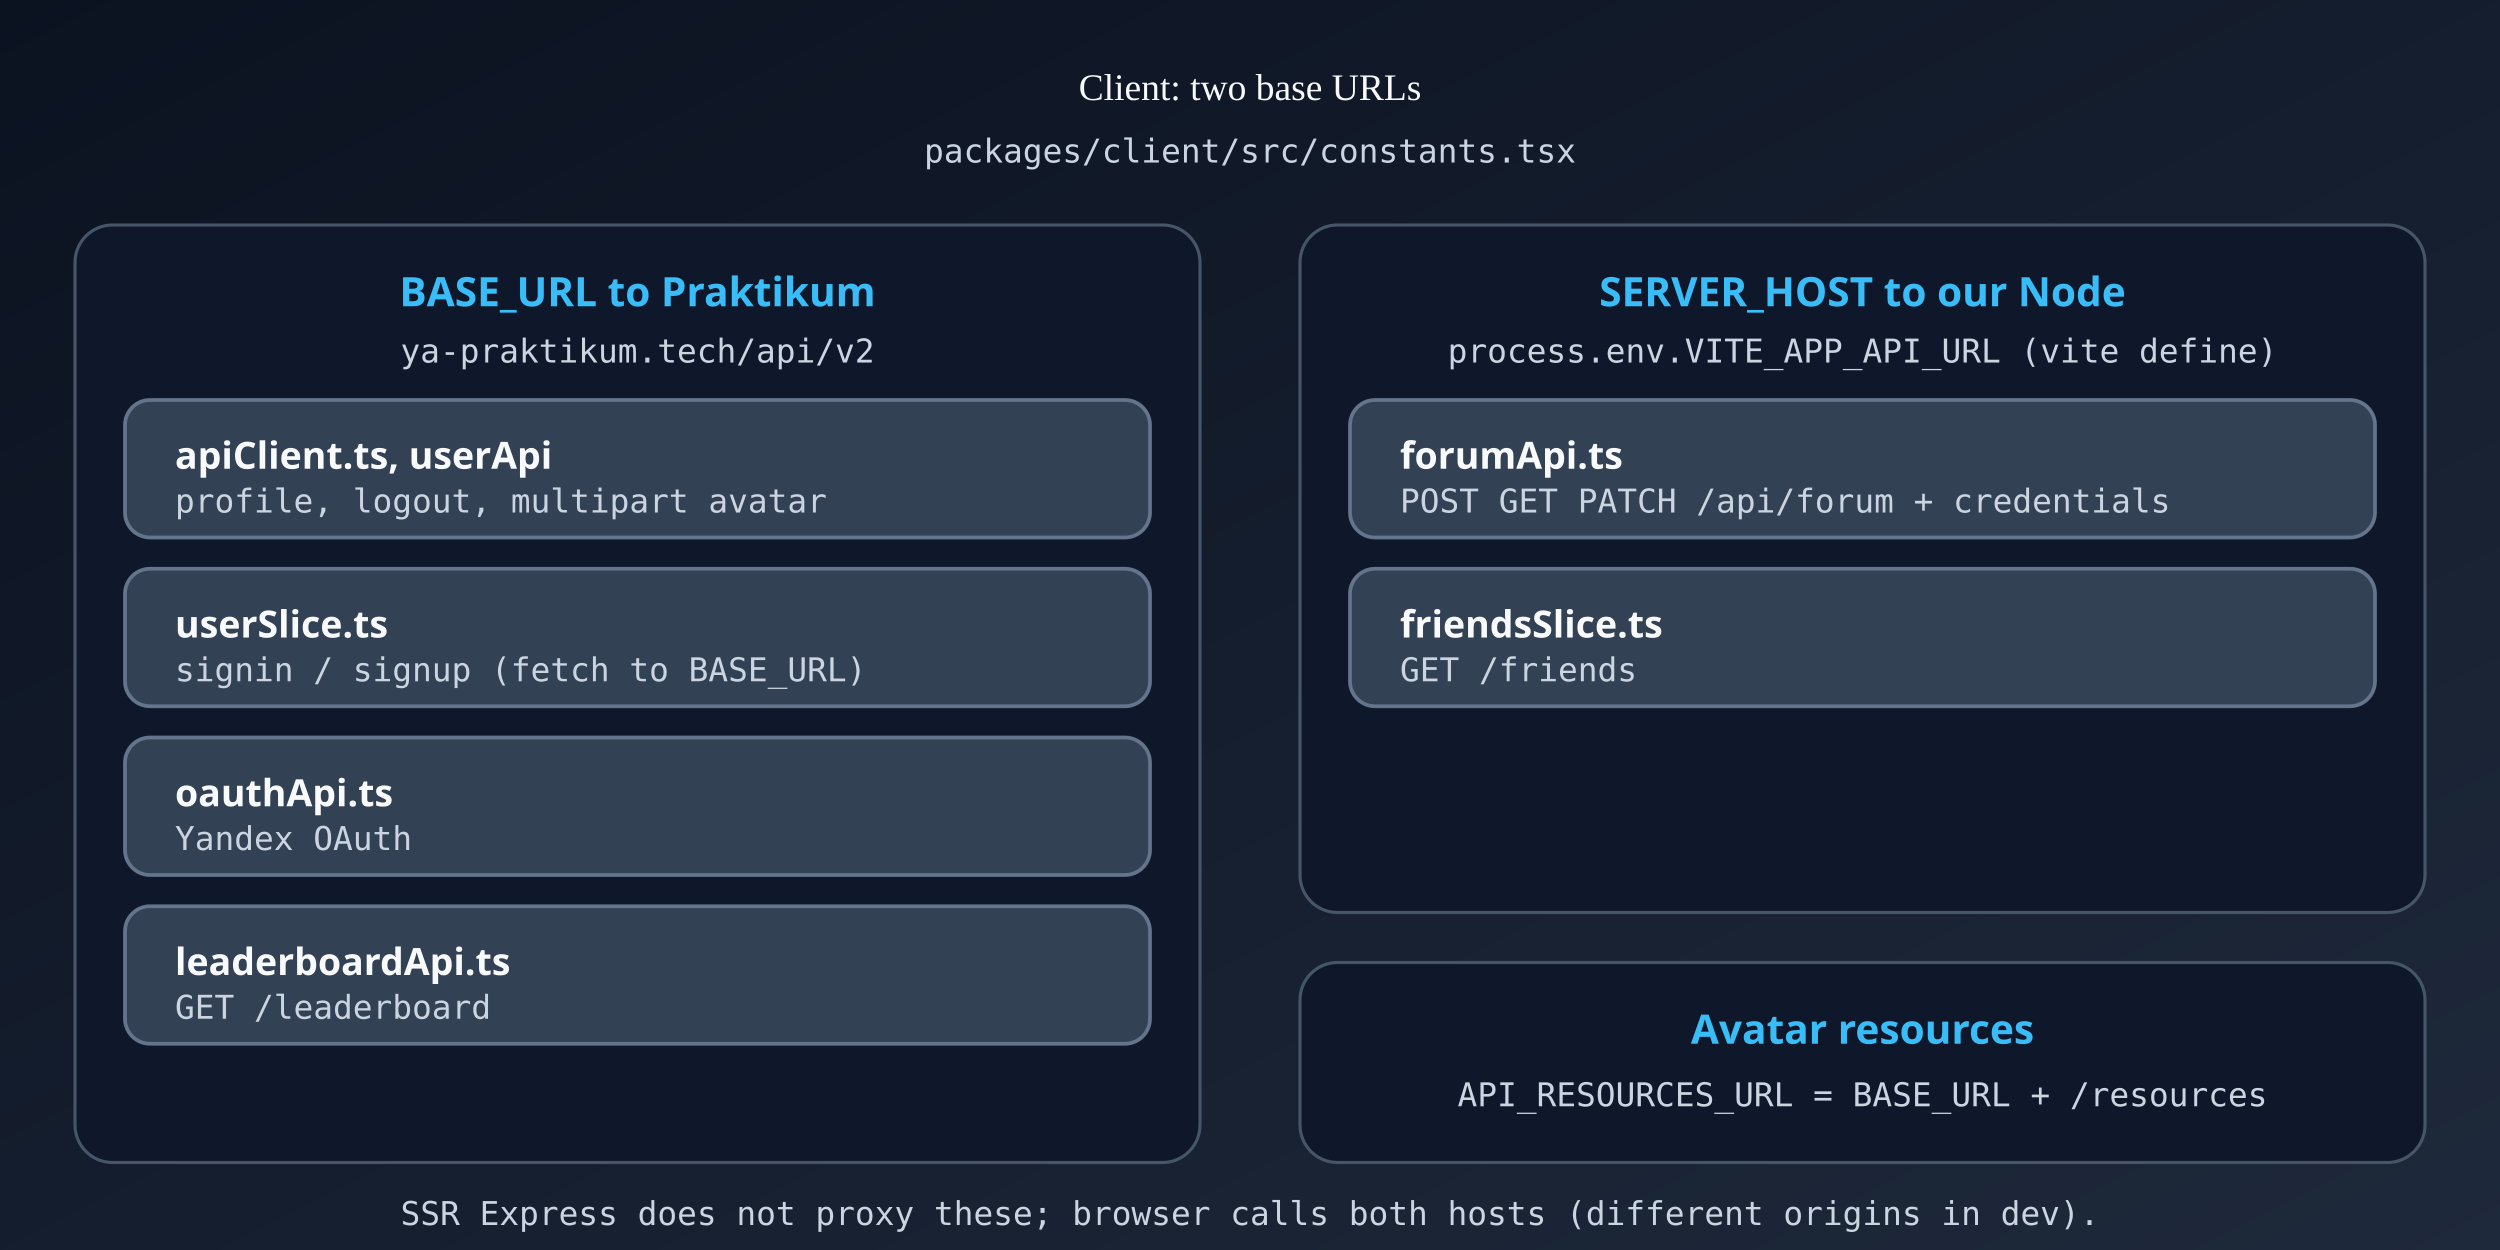
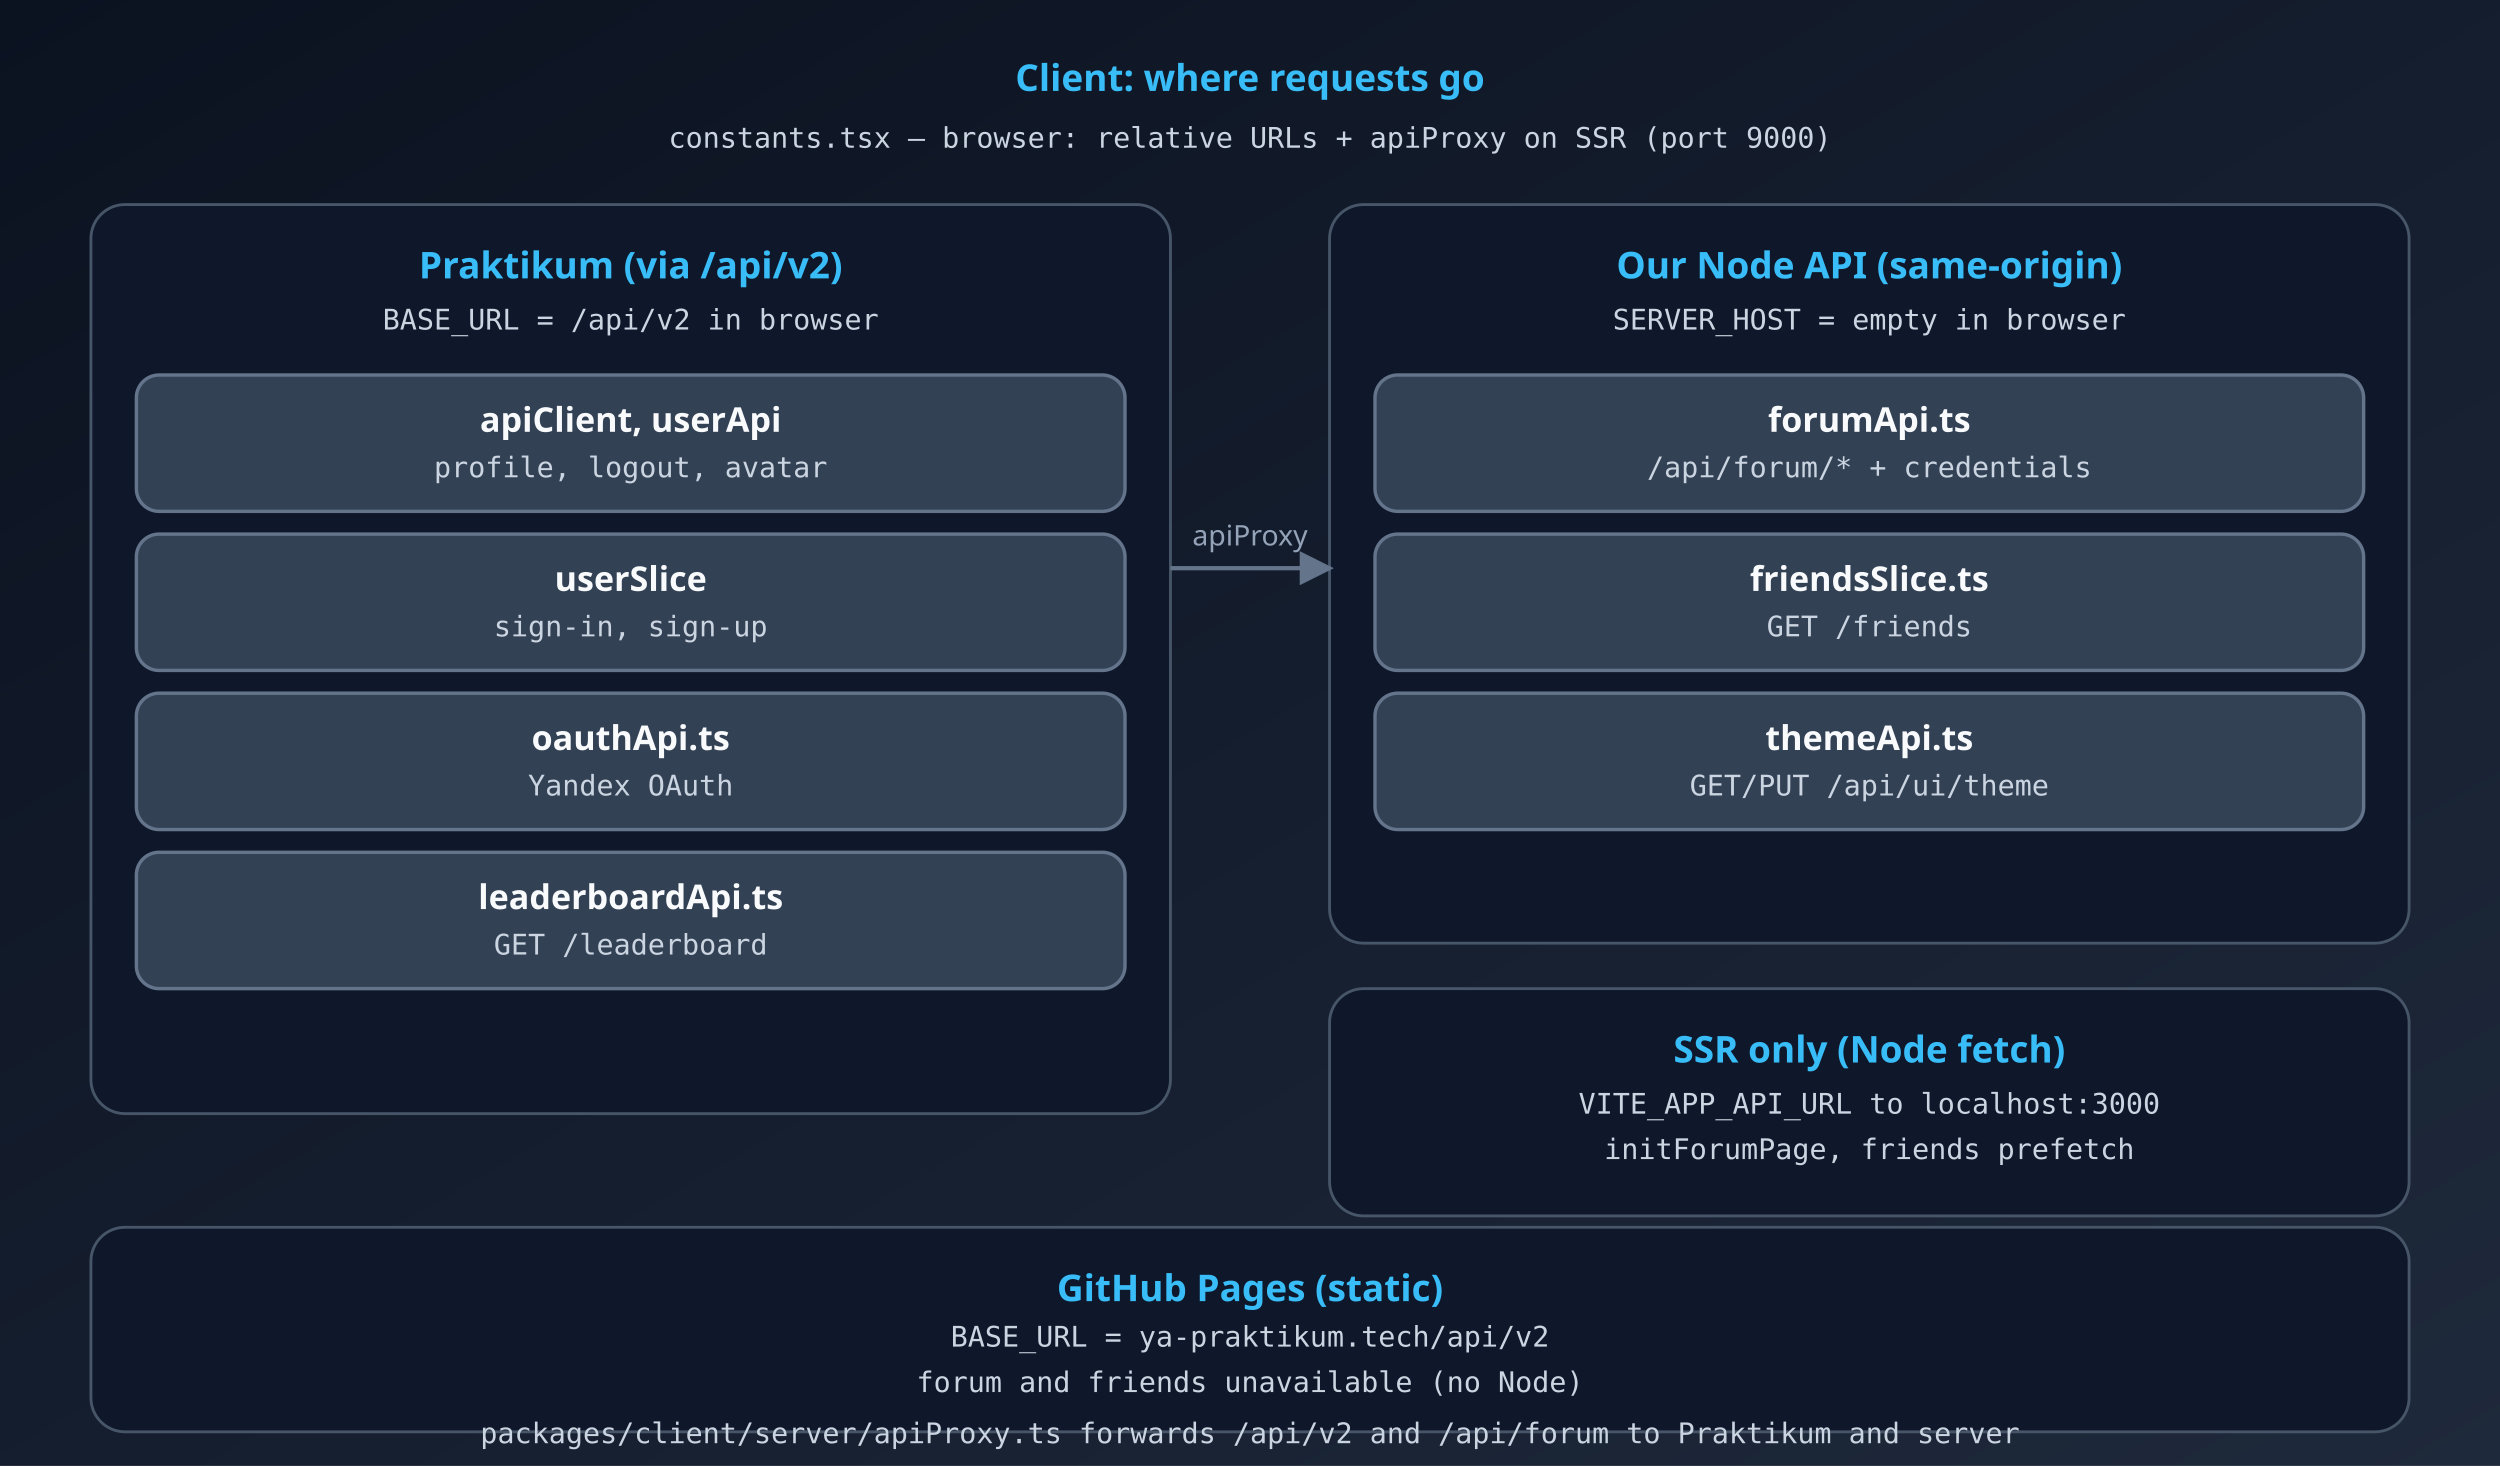
- <svg xmlns="http://www.w3.org/2000/svg" viewBox="0 0 800 400" role="img" aria-labelledby="title desc">
+ <svg xmlns="http://www.w3.org/2000/svg" viewBox="0 0 880 516" role="img" aria-labelledby="title desc">
  <defs>
    <linearGradient id="bg2" x1="0%" y1="0%" x2="100%" y2="100%">
      <stop offset="0%" style="stop-color:#0b1220" />
      <stop offset="100%" style="stop-color:#1e293b" />
    </linearGradient>
+     <marker id="arrow" markerWidth="8" markerHeight="8" refX="7" refY="4" orient="auto">
+       <polygon points="0 0, 8 4, 0 8" fill="#64748b" />
+     </marker>
    <style>
      .col{fill:#0f172a;stroke:#475569;stroke-width:1;rx:12}
      .row{fill:#334155;stroke:#64748b;stroke-width:1.2;rx:8}
-       .h{fill:#38bdf8;font:700 13px system-ui,sans-serif}
-       .t{fill:#f8fafc;font:600 12px system-ui,sans-serif}
-       .m{fill:#cbd5e1;font:10.5px ui-monospace,monospace}
+       .h{fill:#38bdf8;font:700 13px system-ui,sans-serif;text-anchor:middle}
+       .t{fill:#f8fafc;font:600 12px system-ui,sans-serif;text-anchor:middle}
+       .m{fill:#cbd5e1;font:10px ui-monospace,monospace;text-anchor:middle}
+       .note{fill:#94a3b8;font:10px system-ui,sans-serif;text-anchor:middle}
+       .edge{stroke:#64748b;stroke-width:1.5;fill:none;marker-end:url(#arrow)}
    </style>
  </defs>
  <rect width="100%" height="100%" fill="url(#bg2)" />
-   <text x="400" y="32" text-anchor="middle" fill="#f8fafc" font="700 16px system-ui,sans-serif">Client: two base URLs</text>
-   <text x="400" y="52" text-anchor="middle" class="m">packages/client/src/constants.tsx</text>
-   <rect x="24" y="72" width="360" height="300" class="col" />
-   <text x="204" y="98" text-anchor="middle" class="h">BASE_URL to Praktikum</text>
-   <text x="204" y="116" text-anchor="middle" class="m">ya-praktikum.tech/api/v2</text>
-   <rect x="40" y="128" width="328" height="44" class="row" />
-   <text x="56" y="150" class="t">apiClient.ts, userApi</text>
-   <text x="56" y="164" class="m">profile, logout, multipart avatar</text>
-   <rect x="40" y="182" width="328" height="44" class="row" />
-   <text x="56" y="204" class="t">userSlice.ts</text>
-   <text x="56" y="218" class="m">signin / signup (fetch to BASE_URL)</text>
-   <rect x="40" y="236" width="328" height="44" class="row" />
-   <text x="56" y="258" class="t">oauthApi.ts</text>
-   <text x="56" y="272" class="m">Yandex OAuth</text>
-   <rect x="40" y="290" width="328" height="44" class="row" />
-   <text x="56" y="312" class="t">leaderboardApi.ts</text>
-   <text x="56" y="326" class="m">GET /leaderboard</text>
-   <rect x="416" y="72" width="360" height="220" class="col" />
-   <text x="596" y="98" text-anchor="middle" class="h">SERVER_HOST to our Node</text>
-   <text x="596" y="116" text-anchor="middle" class="m">process.env.VITE_APP_API_URL (vite define)</text>
-   <rect x="432" y="128" width="328" height="44" class="row" />
-   <text x="448" y="150" class="t">forumApi.ts</text>
-   <text x="448" y="164" class="m">POST GET PATCH /api/forum + credentials</text>
-   <rect x="432" y="182" width="328" height="44" class="row" />
-   <text x="448" y="204" class="t">friendsSlice.ts</text>
-   <text x="448" y="218" class="m">GET /friends</text>
-   <rect x="416" y="308" width="360" height="64" class="col" />
-   <text x="596" y="334" text-anchor="middle" class="h">Avatar resources</text>
-   <text x="596" y="354" text-anchor="middle" class="m">API_RESOURCES_URL = BASE_URL + /resources</text>
-   <text x="400" y="392" text-anchor="middle" class="m">SSR Express does not proxy these; browser calls both hosts (different origins in dev).</text>
+   <text x="440" y="32" class="h" font-size="16">Client: where requests go</text>
+   <text x="440" y="52" class="m">constants.tsx — browser: relative URLs + apiProxy on SSR (port 9000)</text>
+   <rect x="32" y="72" width="380" height="320" class="col" />
+   <text x="222" y="98" class="h">Praktikum (via /api/v2)</text>
+   <text x="222" y="116" class="m">BASE_URL = /api/v2 in browser</text>
+   <rect x="48" y="132" width="348" height="48" class="row" />
+   <text x="222" y="152" class="t">apiClient, userApi</text>
+   <text x="222" y="168" class="m">profile, logout, avatar</text>
+   <rect x="48" y="188" width="348" height="48" class="row" />
+   <text x="222" y="208" class="t">userSlice</text>
+   <text x="222" y="224" class="m">sign-in, sign-up</text>
+   <rect x="48" y="244" width="348" height="48" class="row" />
+   <text x="222" y="264" class="t">oauthApi.ts</text>
+   <text x="222" y="280" class="m">Yandex OAuth</text>
+   <rect x="48" y="300" width="348" height="48" class="row" />
+   <text x="222" y="320" class="t">leaderboardApi.ts</text>
+   <text x="222" y="336" class="m">GET /leaderboard</text>
+   <rect x="468" y="72" width="380" height="260" class="col" />
+   <text x="658" y="98" class="h">Our Node API (same-origin)</text>
+   <text x="658" y="116" class="m">SERVER_HOST = empty in browser</text>
+   <rect x="484" y="132" width="348" height="48" class="row" />
+   <text x="658" y="152" class="t">forumApi.ts</text>
+   <text x="658" y="168" class="m">/api/forum/* + credentials</text>
+   <rect x="484" y="188" width="348" height="48" class="row" />
+   <text x="658" y="208" class="t">friendsSlice.ts</text>
+   <text x="658" y="224" class="m">GET /friends</text>
+   <rect x="484" y="244" width="348" height="48" class="row" />
+   <text x="658" y="264" class="t">themeApi.ts</text>
+   <text x="658" y="280" class="m">GET/PUT /api/ui/theme</text>
+   <rect x="468" y="348" width="380" height="80" class="col" />
+   <text x="658" y="374" class="h">SSR only (Node fetch)</text>
+   <text x="658" y="392" class="m">VITE_APP_API_URL to localhost:3000</text>
+   <text x="658" y="408" class="m">initForumPage, friends prefetch</text>
+   <rect x="32" y="432" width="816" height="72" class="col" />
+   <text x="440" y="458" class="h">GitHub Pages (static)</text>
+   <text x="440" y="474" class="m">BASE_URL = ya-praktikum.tech/api/v2</text>
+   <text x="440" y="490" class="m">forum and friends unavailable (no Node)</text>
+   <path class="edge" d="M 412 200 L 468 200" />
+   <text x="440" y="192" class="note">apiProxy</text>
+   <text x="440" y="508" class="m">packages/client/server/apiProxy.ts forwards /api/v2 and /api/forum to Praktikum and server</text>
</svg>
